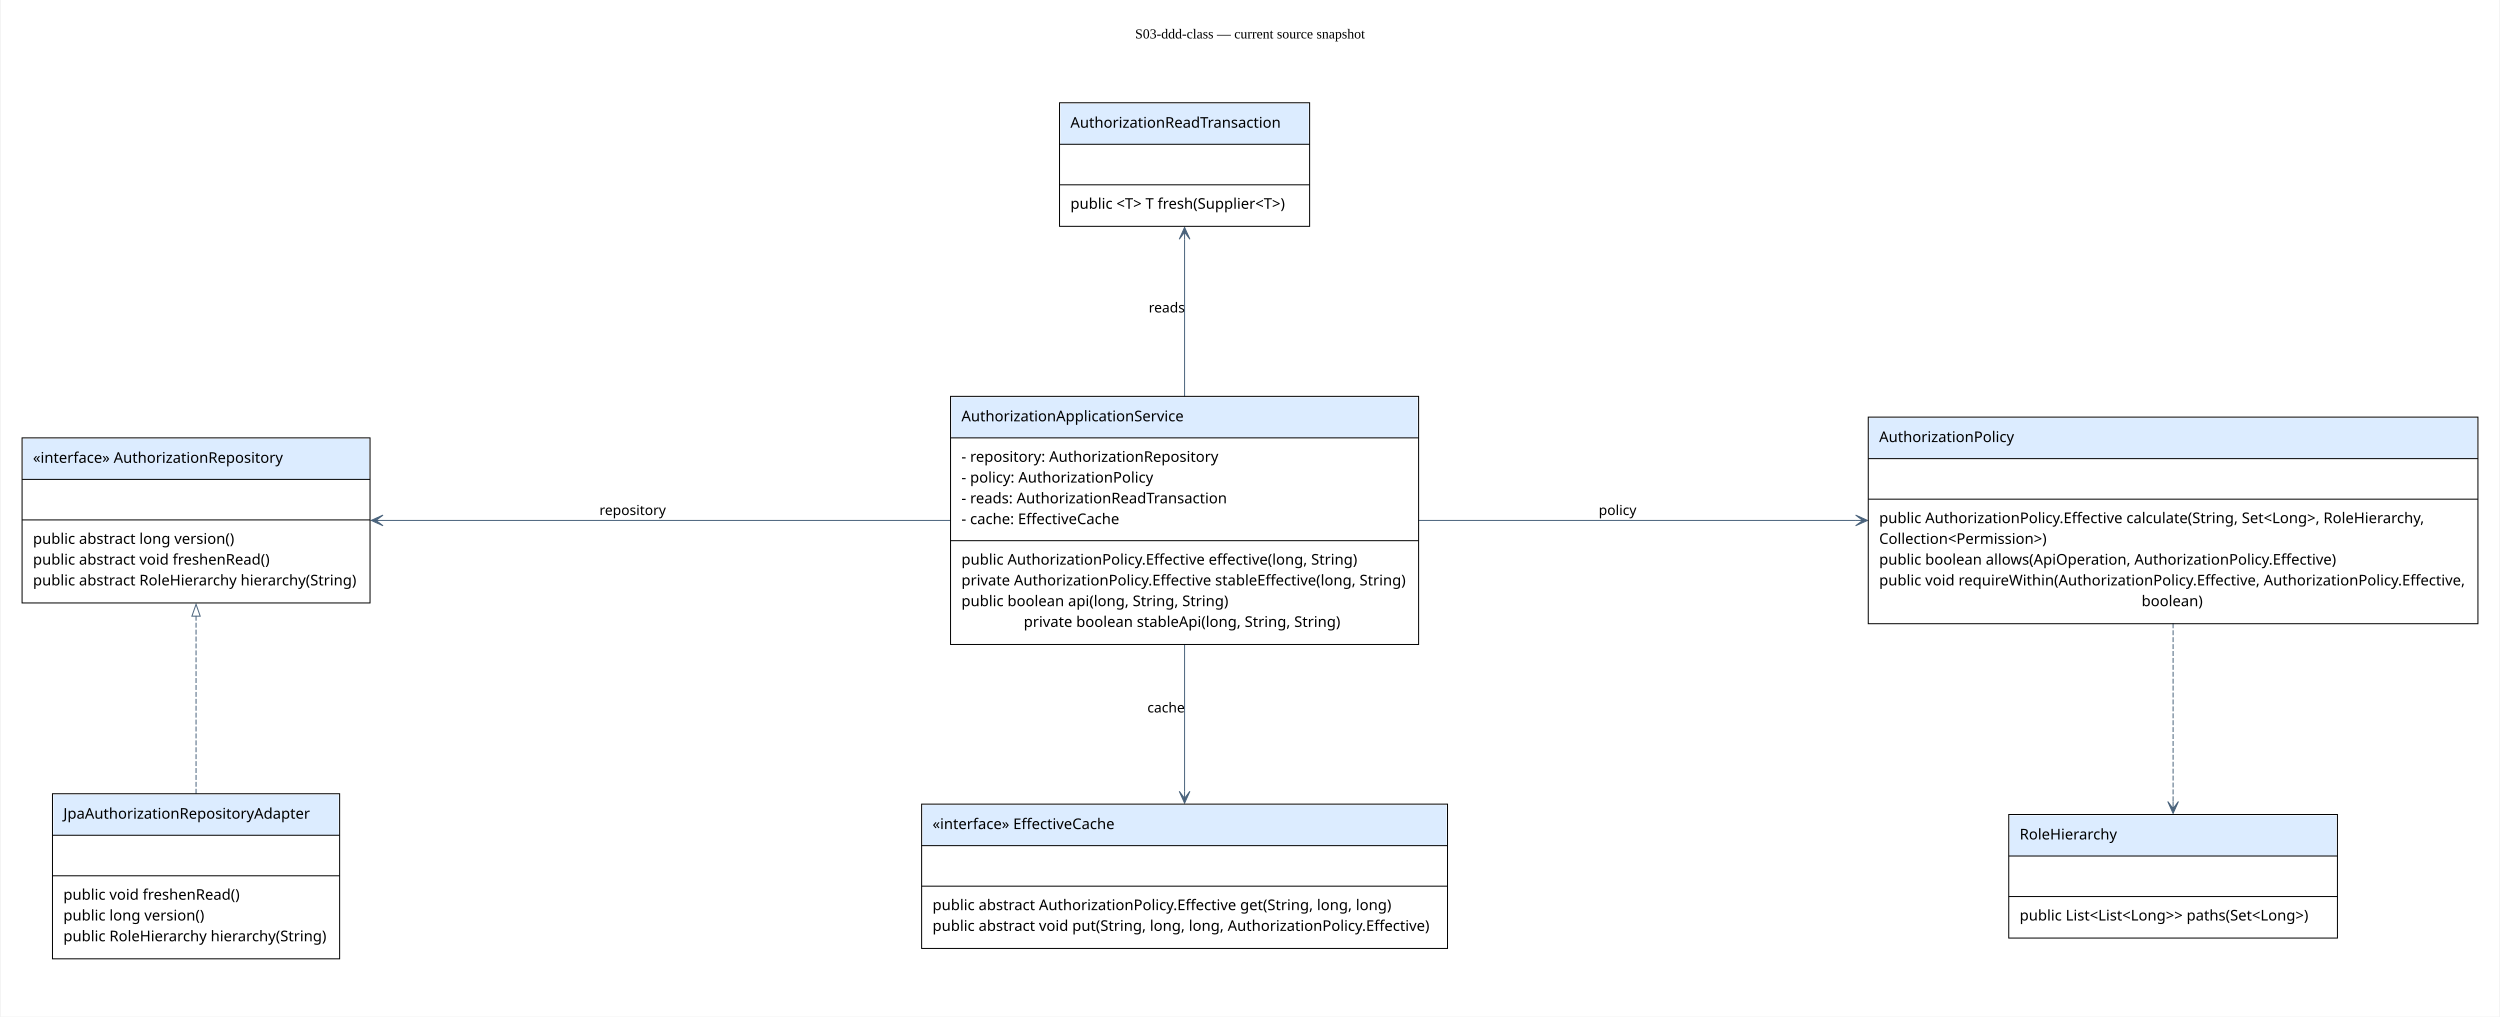
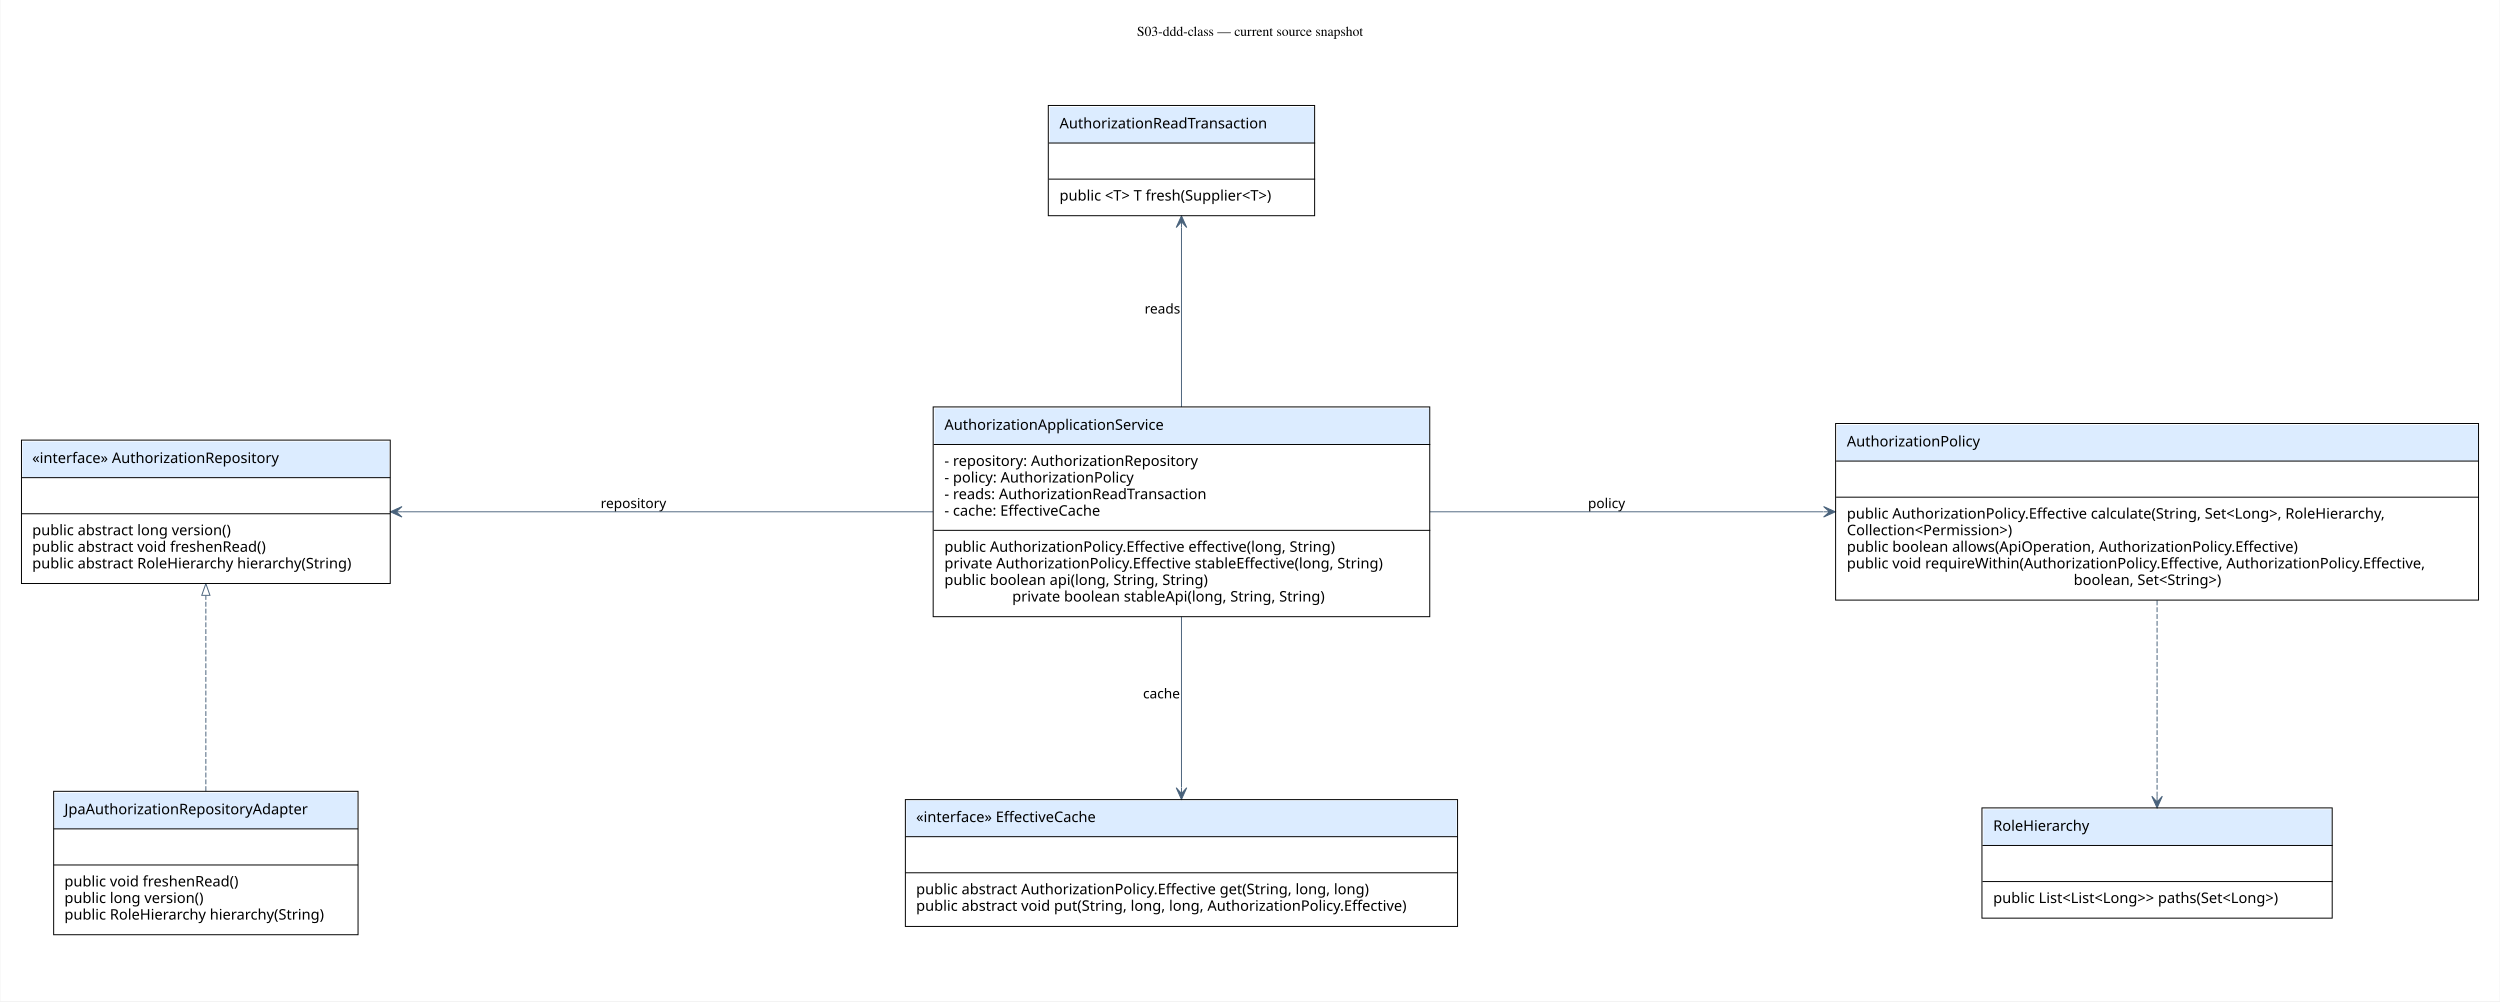
- <svg xmlns="http://www.w3.org/2000/svg" width="2528pt" height="1028pt" viewBox="0.00 0.00 2527.57 1028.42">
-   <g id="graph0" class="graph" transform="scale(1 1) rotate(0) translate(21.6 1006.82)">
-     <polygon fill="white" stroke="none" points="-21.6,21.6 -21.6,-1006.82 2505.97,-1006.82 2505.97,21.6 -21.6,21.6" />
-     <text text-anchor="middle" x="1242.19" y="-967.92" font-family="Times New Roman,serif" font-size="14.00">S03-ddd-class — current source snapshot</text>
+ <svg xmlns="http://www.w3.org/2000/svg" width="2562pt" height="1026pt" viewBox="0.00 0.00 2561.70 1026.20">
+   <g id="graph0" class="graph" transform="scale(1 1) rotate(0) translate(21.6 1004.6)">
+     <polygon fill="white" stroke="transparent" points="-21.6,21.6 -21.6,-1004.6 2540.1,-1004.6 2540.1,21.6 -21.6,21.6" />
+     <text text-anchor="middle" x="1259.25" y="-967.8" font-family="Times,serif" font-size="14.00">S03-ddd-class — current source snapshot</text>
    <g id="edge1" class="edge">
-       <path fill="none" stroke="#49627b" d="M939.33,-480.36C763.89,-480.36 527.93,-480.36 365.02,-480.36" />
-       <polygon fill="#49627b" stroke="#49627b" points="353.16,-480.36 365.16,-474.96 357.94,-480.36 365.16,-480.36 365.16,-480.36 365.16,-480.36 357.94,-480.36 365.16,-485.76 353.16,-480.36" />
-       <text text-anchor="middle" x="617.67" y="-485.81" font-family="Microsoft YaHei" font-size="14.00">repository</text>
+       <path fill="none" stroke="#49627b" d="M934.39,-480C765.49,-480 546.9,-480 390.18,-480" />
+       <polygon fill="#49627b" stroke="#49627b" points="378.06,-480 390.06,-474.6 384.06,-480 390.06,-480 390.06,-480 390.06,-480 384.06,-480 390.06,-485.4 378.06,-480 378.06,-480" />
+       <text text-anchor="middle" x="627.29" y="-483.8" font-family="Microsoft YaHei" font-size="14.00">repository</text>
    </g>
    <g id="edge2" class="edge">
-       <path fill="none" stroke="#49627b" d="M1412.67,-480.36C1544.83,-480.36 1711.35,-480.36 1855.1,-480.36" />
-       <polygon fill="#49627b" stroke="#49627b" points="1866.83,-480.36 1854.83,-485.76 1862.05,-480.36 1854.83,-480.36 1854.83,-480.36 1854.83,-480.36 1862.05,-480.36 1854.83,-474.96 1866.83,-480.36" />
-       <text text-anchor="middle" x="1614.01" y="-485.81" font-family="Microsoft YaHei" font-size="14.00">policy</text>
+       <path fill="none" stroke="#49627b" d="M1443.61,-480C1566.07,-480 1714.66,-480 1846.85,-480" />
+       <polygon fill="#49627b" stroke="#49627b" points="1859.18,-480 1847.18,-485.4 1853.18,-480 1847.18,-480 1847.18,-480 1847.18,-480 1853.18,-480 1847.18,-474.6 1859.18,-480 1859.18,-480" />
+       <text text-anchor="middle" x="1624.73" y="-483.8" font-family="Microsoft YaHei" font-size="14.00">policy</text>
    </g>
    <g id="edge5" class="edge">
-       <path fill="none" stroke="#49627b" d="M1176,-605.77C1176,-658.77 1176,-718.75 1176,-764.8" />
-       <polygon fill="#49627b" stroke="#49627b" points="1176,-776.79 1170.6,-764.79 1176,-772.01 1176,-764.79 1176,-764.79 1176,-764.79 1176,-772.01 1181.4,-764.79 1176,-776.79" />
-       <text text-anchor="middle" x="1158" y="-690.73" font-family="Microsoft YaHei" font-size="14.00">reads</text>
+       <path fill="none" stroke="#49627b" d="M1189,-587.52C1189,-647.08 1189,-719.35 1189,-771.28" />
+       <polygon fill="#49627b" stroke="#49627b" points="1189,-783.36 1183.6,-771.36 1189,-777.36 1189,-771.36 1189,-771.36 1189,-771.36 1189,-777.36 1194.4,-771.36 1189,-783.36 1189,-783.36" />
+       <text text-anchor="middle" x="1169.5" y="-683.2" font-family="Microsoft YaHei" font-size="14.00">reads</text>
    </g>
    <g id="edge6" class="edge">
-       <path fill="none" stroke="#49627b" d="M1176,-354.95C1176,-305.84 1176,-250.74 1176,-206.28" />
-       <polygon fill="#49627b" stroke="#49627b" points="1176,-194.36 1181.4,-206.36 1176,-199.14 1176,-206.36 1176,-206.36 1176,-206.36 1176,-199.14 1170.6,-206.36 1176,-194.36" />
-       <text text-anchor="middle" x="1157.25" y="-286.07" font-family="Microsoft YaHei" font-size="14.00">cache</text>
+       <path fill="none" stroke="#49627b" d="M1189,-372.48C1189,-316.2 1189,-248.58 1189,-197.49" />
+       <polygon fill="#49627b" stroke="#49627b" points="1189,-185.21 1194.4,-197.21 1189,-191.21 1189,-197.21 1189,-197.21 1189,-197.21 1189,-191.21 1183.6,-197.21 1189,-185.21 1189,-185.21" />
+       <text text-anchor="middle" x="1168.5" y="-288.78" font-family="Microsoft YaHei" font-size="14.00">cache</text>
    </g>
    <g id="edge3" class="edge">
-       <path fill="none" stroke="#49627b" stroke-dasharray="5,2" d="M2176,-376.23C2176,-318.52 2176,-248.06 2176,-195.7" />
-       <polygon fill="#49627b" stroke="#49627b" points="2176,-184.02 2181.4,-196.02 2176,-188.8 2176,-196.02 2176,-196.02 2176,-196.02 2176,-188.8 2170.6,-196.02 2176,-184.02" />
+       <path fill="none" stroke="#49627b" stroke-dasharray="5,2" d="M2189,-389.16C2189,-326.86 2189,-245.51 2189,-188.62" />
+       <polygon fill="#49627b" stroke="#49627b" points="2189,-176.51 2194.4,-188.51 2189,-182.51 2189,-188.51 2189,-188.51 2189,-188.51 2189,-182.51 2183.6,-188.51 2189,-176.51 2189,-176.51" />
    </g>
    <g id="edge4" class="edge">
-       <path fill="none" stroke="#49627b" stroke-dasharray="5,2" d="M176,-203.86C176,-257.6 176,-327.65 176,-383.79" />
-       <polygon fill="none" stroke="#49627b" points="171.8,-383.49 176,-395.49 180.2,-383.49 171.8,-383.49" />
+       <path fill="none" stroke="#49627b" stroke-dasharray="5,2" d="M189,-193.72C189,-251.84 189,-332.99 189,-394.06" />
+       <polygon fill="none" stroke="#49627b" points="184.8,-394.38 189,-406.38 193.2,-394.38 184.8,-394.38" />
    </g>
    <g id="node1" class="node">
-       <polygon fill="#dcecff" stroke="none" points="940.25,-563.86 940.25,-604.86 1411.75,-604.86 1411.75,-563.86 940.25,-563.86" />
-       <text text-anchor="start" x="950.25" y="-580.61" font-family="Microsoft YaHei" font-size="15.00">AuthorizationApplicationService</text>
-       <polygon fill="#ffffff" stroke="none" points="940.25,-459.86 940.25,-563.86 1411.75,-563.86 1411.75,-459.86 940.25,-459.86" />
-       <text text-anchor="start" x="950.25" y="-539.61" font-family="Microsoft YaHei" font-size="15.00">- repository: AuthorizationRepository</text>
-       <text text-anchor="start" x="950.25" y="-518.61" font-family="Microsoft YaHei" font-size="15.00">- policy: AuthorizationPolicy</text>
-       <text text-anchor="start" x="950.25" y="-497.61" font-family="Microsoft YaHei" font-size="15.00">- reads: AuthorizationReadTransaction</text>
-       <text text-anchor="start" x="950.25" y="-476.61" font-family="Microsoft YaHei" font-size="15.00">- cache: EffectiveCache</text>
-       <polygon fill="#ffffff" stroke="none" points="940.25,-355.86 940.25,-459.86 1411.75,-459.86 1411.75,-355.86 940.25,-355.86" />
-       <text text-anchor="start" x="950.25" y="-435.61" font-family="Microsoft YaHei" font-size="15.00">public AuthorizationPolicy.Effective effective(long, String)</text>
-       <text text-anchor="start" x="950.25" y="-414.61" font-family="Microsoft YaHei" font-size="15.00">private AuthorizationPolicy.Effective stableEffective(long, String)</text>
-       <text text-anchor="start" x="950.25" y="-393.61" font-family="Microsoft YaHei" font-size="15.00">public boolean api(long, String, String)</text>
-       <text text-anchor="start" x="1013.25" y="-372.61" font-family="Microsoft YaHei" font-size="15.00">private boolean stableApi(long, String, String)</text>
-       <polygon fill="black" stroke="black" points="939.25,-563.86 939.25,-563.86 1412.75,-563.86 1412.75,-563.86 939.25,-563.86" />
-       <polygon fill="black" stroke="black" points="939.25,-459.86 939.25,-459.86 1412.75,-459.86 1412.75,-459.86 939.25,-459.86" />
-       <polygon fill="none" stroke="black" points="939.25,-354.86 939.25,-605.86 1412.75,-605.86 1412.75,-354.86 939.25,-354.86" />
+       <polygon fill="#dcecff" stroke="transparent" points="936,-549 936,-586 1443,-586 1443,-549 936,-549" />
+       <text text-anchor="start" x="946" y="-564" font-family="Microsoft YaHei" font-size="15.00">AuthorizationApplicationService</text>
+       <polygon fill="#ffffff" stroke="transparent" points="936,-461 936,-549 1443,-549 1443,-461 936,-461" />
+       <text text-anchor="start" x="946" y="-527" font-family="Microsoft YaHei" font-size="15.00">- repository: AuthorizationRepository</text>
+       <text text-anchor="start" x="946" y="-510" font-family="Microsoft YaHei" font-size="15.00">- policy: AuthorizationPolicy</text>
+       <text text-anchor="start" x="946" y="-493" font-family="Microsoft YaHei" font-size="15.00">- reads: AuthorizationReadTransaction</text>
+       <text text-anchor="start" x="946" y="-476" font-family="Microsoft YaHei" font-size="15.00">- cache: EffectiveCache</text>
+       <polygon fill="#ffffff" stroke="transparent" points="936,-373 936,-461 1443,-461 1443,-373 936,-373" />
+       <text text-anchor="start" x="946" y="-439" font-family="Microsoft YaHei" font-size="15.00">public AuthorizationPolicy.Effective effective(long, String)</text>
+       <text text-anchor="start" x="946" y="-422" font-family="Microsoft YaHei" font-size="15.00">private AuthorizationPolicy.Effective stableEffective(long, String)</text>
+       <text text-anchor="start" x="946" y="-405" font-family="Microsoft YaHei" font-size="15.00">public boolean api(long, String, String)</text>
+       <text text-anchor="start" x="1015.5" y="-388" font-family="Microsoft YaHei" font-size="15.00">private boolean stableApi(long, String, String)</text>
+       <polygon fill="black" stroke="black" points="935,-549 935,-549 1444,-549 1444,-549 935,-549" />
+       <polygon fill="black" stroke="black" points="935,-461 935,-461 1444,-461 1444,-461 935,-461" />
+       <polygon fill="none" stroke="black" points="934.5,-372.5 934.5,-587.5 1443.5,-587.5 1443.5,-372.5 934.5,-372.5" />
    </g>
    <g id="node2" class="node">
-       <polygon fill="#dcecff" stroke="none" points="1,-521.86 1,-562.86 351,-562.86 351,-521.86 1,-521.86" />
-       <text text-anchor="start" x="11" y="-538.61" font-family="Microsoft YaHei" font-size="15.00">«interface» AuthorizationRepository</text>
-       <polygon fill="#ffffff" stroke="none" points="1,-480.86 1,-521.86 351,-521.86 351,-480.86 1,-480.86" />
-       <text text-anchor="start" x="11" y="-497.61" font-family="Microsoft YaHei" font-size="15.00"> </text>
-       <polygon fill="#ffffff" stroke="none" points="1,-397.86 1,-480.86 351,-480.86 351,-397.86 1,-397.86" />
-       <text text-anchor="start" x="11" y="-456.61" font-family="Microsoft YaHei" font-size="15.00">public abstract long version()</text>
-       <text text-anchor="start" x="11" y="-435.61" font-family="Microsoft YaHei" font-size="15.00">public abstract void freshenRead()</text>
-       <text text-anchor="start" x="11" y="-414.61" font-family="Microsoft YaHei" font-size="15.00">public abstract RoleHierarchy hierarchy(String)</text>
-       <polygon fill="black" stroke="black" points="0,-521.86 0,-521.86 352,-521.86 352,-521.86 0,-521.86" />
-       <polygon fill="black" stroke="black" points="0,-480.86 0,-480.86 352,-480.86 352,-480.86 0,-480.86" />
-       <polygon fill="none" stroke="black" points="0,-396.86 0,-563.86 352,-563.86 352,-396.86 0,-396.86" />
+       <polygon fill="#dcecff" stroke="transparent" points="1,-515 1,-552 377,-552 377,-515 1,-515" />
+       <text text-anchor="start" x="11" y="-530" font-family="Microsoft YaHei" font-size="15.00">«interface» AuthorizationRepository</text>
+       <polygon fill="#ffffff" stroke="transparent" points="1,-478 1,-515 377,-515 377,-478 1,-478" />
+       <text text-anchor="start" x="11" y="-493" font-family="Microsoft YaHei" font-size="15.00"> </text>
+       <polygon fill="#ffffff" stroke="transparent" points="1,-407 1,-478 377,-478 377,-407 1,-407" />
+       <text text-anchor="start" x="11" y="-456" font-family="Microsoft YaHei" font-size="15.00">public abstract long version()</text>
+       <text text-anchor="start" x="11" y="-439" font-family="Microsoft YaHei" font-size="15.00">public abstract void freshenRead()</text>
+       <text text-anchor="start" x="11" y="-422" font-family="Microsoft YaHei" font-size="15.00">public abstract RoleHierarchy hierarchy(String)</text>
+       <polygon fill="black" stroke="black" points="0,-515 0,-515 378,-515 378,-515 0,-515" />
+       <polygon fill="black" stroke="black" points="0,-478 0,-478 378,-478 378,-478 0,-478" />
+       <polygon fill="none" stroke="black" points="0,-406.5 0,-553.5 378,-553.5 378,-406.5 0,-406.5" />
    </g>
    <g id="node3" class="node">
-       <polygon fill="#dcecff" stroke="none" points="1868.62,-542.86 1868.62,-583.86 2483.38,-583.86 2483.38,-542.86 1868.62,-542.86" />
-       <text text-anchor="start" x="1878.62" y="-559.61" font-family="Microsoft YaHei" font-size="15.00">AuthorizationPolicy</text>
-       <polygon fill="#ffffff" stroke="none" points="1868.62,-501.86 1868.62,-542.86 2483.38,-542.86 2483.38,-501.86 1868.62,-501.86" />
-       <text text-anchor="start" x="1878.62" y="-518.61" font-family="Microsoft YaHei" font-size="15.00"> </text>
-       <polygon fill="#ffffff" stroke="none" points="1868.62,-376.86 1868.62,-501.86 2483.38,-501.86 2483.38,-376.86 1868.62,-376.86" />
-       <text text-anchor="start" x="1878.62" y="-477.61" font-family="Microsoft YaHei" font-size="15.00">public AuthorizationPolicy.Effective calculate(String, Set&lt;Long&gt;, RoleHierarchy,</text>
-       <text text-anchor="start" x="1878.62" y="-456.61" font-family="Microsoft YaHei" font-size="15.00">Collection&lt;Permission&gt;)</text>
-       <text text-anchor="start" x="1878.62" y="-435.61" font-family="Microsoft YaHei" font-size="15.00">public boolean allows(ApiOperation, AuthorizationPolicy.Effective)</text>
-       <text text-anchor="start" x="1878.62" y="-414.61" font-family="Microsoft YaHei" font-size="15.00">public void requireWithin(AuthorizationPolicy.Effective, AuthorizationPolicy.Effective,</text>
-       <text text-anchor="start" x="2144.12" y="-393.61" font-family="Microsoft YaHei" font-size="15.00">boolean)</text>
-       <polygon fill="black" stroke="black" points="1867.62,-542.86 1867.62,-542.86 2484.38,-542.86 2484.38,-542.86 1867.62,-542.86" />
-       <polygon fill="black" stroke="black" points="1867.62,-501.86 1867.62,-501.86 2484.38,-501.86 2484.38,-501.86 1867.62,-501.86" />
-       <polygon fill="none" stroke="black" points="1867.62,-375.86 1867.62,-584.86 2484.38,-584.86 2484.38,-375.86 1867.62,-375.86" />
+       <polygon fill="#dcecff" stroke="transparent" points="1861,-532 1861,-569 2518,-569 2518,-532 1861,-532" />
+       <text text-anchor="start" x="1871" y="-547" font-family="Microsoft YaHei" font-size="15.00">AuthorizationPolicy</text>
+       <polygon fill="#ffffff" stroke="transparent" points="1861,-495 1861,-532 2518,-532 2518,-495 1861,-495" />
+       <text text-anchor="start" x="1871" y="-510" font-family="Microsoft YaHei" font-size="15.00"> </text>
+       <polygon fill="#ffffff" stroke="transparent" points="1861,-390 1861,-495 2518,-495 2518,-390 1861,-390" />
+       <text text-anchor="start" x="1871" y="-473" font-family="Microsoft YaHei" font-size="15.00">public AuthorizationPolicy.Effective calculate(String, Set&lt;Long&gt;, RoleHierarchy,</text>
+       <text text-anchor="start" x="1871" y="-456" font-family="Microsoft YaHei" font-size="15.00">Collection&lt;Permission&gt;)</text>
+       <text text-anchor="start" x="1871" y="-439" font-family="Microsoft YaHei" font-size="15.00">public boolean allows(ApiOperation, AuthorizationPolicy.Effective)</text>
+       <text text-anchor="start" x="1871" y="-422" font-family="Microsoft YaHei" font-size="15.00">public void requireWithin(AuthorizationPolicy.Effective, AuthorizationPolicy.Effective,</text>
+       <text text-anchor="start" x="2103.5" y="-405" font-family="Microsoft YaHei" font-size="15.00">boolean, Set&lt;String&gt;)</text>
+       <polygon fill="black" stroke="black" points="1860,-532 1860,-532 2519,-532 2519,-532 1860,-532" />
+       <polygon fill="black" stroke="black" points="1860,-495 1860,-495 2519,-495 2519,-495 1860,-495" />
+       <polygon fill="none" stroke="black" points="1859.5,-389.5 1859.5,-570.5 2518.5,-570.5 2518.5,-389.5 1859.5,-389.5" />
    </g>
    <g id="node4" class="node">
-       <polygon fill="#dcecff" stroke="none" points="31.75,-161.86 31.75,-202.86 320.25,-202.86 320.25,-161.86 31.75,-161.86" />
-       <text text-anchor="start" x="41.75" y="-178.61" font-family="Microsoft YaHei" font-size="15.00">JpaAuthorizationRepositoryAdapter</text>
-       <polygon fill="#ffffff" stroke="none" points="31.75,-120.86 31.75,-161.86 320.25,-161.86 320.25,-120.86 31.75,-120.86" />
-       <text text-anchor="start" x="41.75" y="-137.61" font-family="Microsoft YaHei" font-size="15.00"> </text>
-       <polygon fill="#ffffff" stroke="none" points="31.75,-37.86 31.75,-120.86 320.25,-120.86 320.25,-37.86 31.75,-37.86" />
-       <text text-anchor="start" x="41.75" y="-96.61" font-family="Microsoft YaHei" font-size="15.00">public void freshenRead()</text>
-       <text text-anchor="start" x="41.75" y="-75.61" font-family="Microsoft YaHei" font-size="15.00">public long version()</text>
-       <text text-anchor="start" x="41.75" y="-54.61" font-family="Microsoft YaHei" font-size="15.00">public RoleHierarchy hierarchy(String)</text>
-       <polygon fill="black" stroke="black" points="30.75,-161.86 30.75,-161.86 321.25,-161.86 321.25,-161.86 30.75,-161.86" />
-       <polygon fill="black" stroke="black" points="30.75,-120.86 30.75,-120.86 321.25,-120.86 321.25,-120.86 30.75,-120.86" />
-       <polygon fill="none" stroke="black" points="30.75,-36.86 30.75,-203.86 321.25,-203.86 321.25,-36.86 30.75,-36.86" />
+       <polygon fill="#dcecff" stroke="transparent" points="34,-155 34,-192 344,-192 344,-155 34,-155" />
+       <text text-anchor="start" x="44" y="-170" font-family="Microsoft YaHei" font-size="15.00">JpaAuthorizationRepositoryAdapter</text>
+       <polygon fill="#ffffff" stroke="transparent" points="34,-118 34,-155 344,-155 344,-118 34,-118" />
+       <text text-anchor="start" x="44" y="-133" font-family="Microsoft YaHei" font-size="15.00"> </text>
+       <polygon fill="#ffffff" stroke="transparent" points="34,-47 34,-118 344,-118 344,-47 34,-47" />
+       <text text-anchor="start" x="44" y="-96" font-family="Microsoft YaHei" font-size="15.00">public void freshenRead()</text>
+       <text text-anchor="start" x="44" y="-79" font-family="Microsoft YaHei" font-size="15.00">public long version()</text>
+       <text text-anchor="start" x="44" y="-62" font-family="Microsoft YaHei" font-size="15.00">public RoleHierarchy hierarchy(String)</text>
+       <polygon fill="black" stroke="black" points="33,-155 33,-155 345,-155 345,-155 33,-155" />
+       <polygon fill="black" stroke="black" points="33,-118 33,-118 345,-118 345,-118 33,-118" />
+       <polygon fill="none" stroke="black" points="33,-46.5 33,-193.5 345,-193.5 345,-46.5 33,-46.5" />
    </g>
    <g id="node5" class="node">
-       <polygon fill="#dcecff" stroke="none" points="2010.75,-140.86 2010.75,-181.86 2341.25,-181.86 2341.25,-140.86 2010.75,-140.86" />
-       <text text-anchor="start" x="2020.75" y="-157.61" font-family="Microsoft YaHei" font-size="15.00">RoleHierarchy</text>
-       <polygon fill="#ffffff" stroke="none" points="2010.75,-99.86 2010.75,-140.86 2341.25,-140.86 2341.25,-99.86 2010.75,-99.86" />
-       <text text-anchor="start" x="2020.75" y="-116.61" font-family="Microsoft YaHei" font-size="15.00"> </text>
-       <polygon fill="#ffffff" stroke="none" points="2010.75,-58.86 2010.75,-99.86 2341.25,-99.86 2341.25,-58.86 2010.75,-58.86" />
-       <text text-anchor="start" x="2020.75" y="-75.61" font-family="Microsoft YaHei" font-size="15.00">public List&lt;List&lt;Long&gt;&gt; paths(Set&lt;Long&gt;)</text>
-       <polygon fill="black" stroke="black" points="2009.75,-140.86 2009.75,-140.86 2342.25,-140.86 2342.25,-140.86 2009.75,-140.86" />
-       <polygon fill="black" stroke="black" points="2009.75,-99.86 2009.75,-99.86 2342.25,-99.86 2342.25,-99.86 2009.75,-99.86" />
-       <polygon fill="none" stroke="black" points="2009.75,-57.86 2009.75,-182.86 2342.25,-182.86 2342.25,-57.86 2009.75,-57.86" />
+       <polygon fill="#dcecff" stroke="transparent" points="2011,-138 2011,-175 2368,-175 2368,-138 2011,-138" />
+       <text text-anchor="start" x="2021" y="-153" font-family="Microsoft YaHei" font-size="15.00">RoleHierarchy</text>
+       <polygon fill="#ffffff" stroke="transparent" points="2011,-101 2011,-138 2368,-138 2368,-101 2011,-101" />
+       <text text-anchor="start" x="2021" y="-116" font-family="Microsoft YaHei" font-size="15.00"> </text>
+       <polygon fill="#ffffff" stroke="transparent" points="2011,-64 2011,-101 2368,-101 2368,-64 2011,-64" />
+       <text text-anchor="start" x="2021" y="-79" font-family="Microsoft YaHei" font-size="15.00">public List&lt;List&lt;Long&gt;&gt; paths(Set&lt;Long&gt;)</text>
+       <polygon fill="black" stroke="black" points="2010,-138 2010,-138 2369,-138 2369,-138 2010,-138" />
+       <polygon fill="black" stroke="black" points="2010,-101 2010,-101 2369,-101 2369,-101 2010,-101" />
+       <polygon fill="none" stroke="black" points="2009.5,-63.5 2009.5,-176.5 2368.5,-176.5 2368.5,-63.5 2009.5,-63.5" />
    </g>
    <g id="node6" class="node">
-       <polygon fill="#dcecff" stroke="none" points="1050.5,-860.86 1050.5,-901.86 1301.5,-901.86 1301.5,-860.86 1050.5,-860.86" />
-       <text text-anchor="start" x="1060.5" y="-877.61" font-family="Microsoft YaHei" font-size="15.00">AuthorizationReadTransaction</text>
-       <polygon fill="#ffffff" stroke="none" points="1050.5,-819.86 1050.5,-860.86 1301.5,-860.86 1301.5,-819.86 1050.5,-819.86" />
-       <text text-anchor="start" x="1060.5" y="-836.61" font-family="Microsoft YaHei" font-size="15.00"> </text>
-       <polygon fill="#ffffff" stroke="none" points="1050.5,-778.86 1050.5,-819.86 1301.5,-819.86 1301.5,-778.86 1050.5,-778.86" />
-       <text text-anchor="start" x="1060.5" y="-795.61" font-family="Microsoft YaHei" font-size="15.00">public &lt;T&gt; T fresh(Supplier&lt;T&gt;)</text>
-       <polygon fill="black" stroke="black" points="1049.5,-860.86 1049.5,-860.86 1302.5,-860.86 1302.5,-860.86 1049.5,-860.86" />
-       <polygon fill="black" stroke="black" points="1049.5,-819.86 1049.5,-819.86 1302.5,-819.86 1302.5,-819.86 1049.5,-819.86" />
-       <polygon fill="none" stroke="black" points="1049.5,-777.86 1049.5,-902.86 1302.5,-902.86 1302.5,-777.86 1049.5,-777.86" />
+       <polygon fill="#dcecff" stroke="transparent" points="1054,-858 1054,-895 1325,-895 1325,-858 1054,-858" />
+       <text text-anchor="start" x="1064" y="-873" font-family="Microsoft YaHei" font-size="15.00">AuthorizationReadTransaction</text>
+       <polygon fill="#ffffff" stroke="transparent" points="1054,-821 1054,-858 1325,-858 1325,-821 1054,-821" />
+       <text text-anchor="start" x="1064" y="-836" font-family="Microsoft YaHei" font-size="15.00"> </text>
+       <polygon fill="#ffffff" stroke="transparent" points="1054,-784 1054,-821 1325,-821 1325,-784 1054,-784" />
+       <text text-anchor="start" x="1064" y="-799" font-family="Microsoft YaHei" font-size="15.00">public &lt;T&gt; T fresh(Supplier&lt;T&gt;)</text>
+       <polygon fill="black" stroke="black" points="1053,-858 1053,-858 1326,-858 1326,-858 1053,-858" />
+       <polygon fill="black" stroke="black" points="1053,-821 1053,-821 1326,-821 1326,-821 1053,-821" />
+       <polygon fill="none" stroke="black" points="1052.5,-783.5 1052.5,-896.5 1325.5,-896.5 1325.5,-783.5 1052.5,-783.5" />
    </g>
    <g id="node7" class="node">
-       <polygon fill="#dcecff" stroke="none" points="911,-151.36 911,-192.36 1441,-192.36 1441,-151.36 911,-151.36" />
-       <text text-anchor="start" x="921" y="-168.11" font-family="Microsoft YaHei" font-size="15.00">«interface» EffectiveCache</text>
-       <polygon fill="#ffffff" stroke="none" points="911,-110.36 911,-151.36 1441,-151.36 1441,-110.36 911,-110.36" />
-       <text text-anchor="start" x="921" y="-127.11" font-family="Microsoft YaHei" font-size="15.00"> </text>
-       <polygon fill="#ffffff" stroke="none" points="911,-48.36 911,-110.36 1441,-110.36 1441,-48.36 911,-48.36" />
-       <text text-anchor="start" x="921" y="-86.11" font-family="Microsoft YaHei" font-size="15.00">public abstract AuthorizationPolicy.Effective get(String, long, long)</text>
-       <text text-anchor="start" x="921" y="-65.11" font-family="Microsoft YaHei" font-size="15.00">public abstract void put(String, long, long, AuthorizationPolicy.Effective)</text>
-       <polygon fill="black" stroke="black" points="910,-151.36 910,-151.36 1442,-151.36 1442,-151.36 910,-151.36" />
-       <polygon fill="black" stroke="black" points="910,-110.36 910,-110.36 1442,-110.36 1442,-110.36 910,-110.36" />
-       <polygon fill="none" stroke="black" points="910,-47.36 910,-193.36 1442,-193.36 1442,-47.36 910,-47.36" />
+       <polygon fill="#dcecff" stroke="transparent" points="907,-147 907,-184 1471,-184 1471,-147 907,-147" />
+       <text text-anchor="start" x="917" y="-162" font-family="Microsoft YaHei" font-size="15.00">«interface» EffectiveCache</text>
+       <polygon fill="#ffffff" stroke="transparent" points="907,-110 907,-147 1471,-147 1471,-110 907,-110" />
+       <text text-anchor="start" x="917" y="-125" font-family="Microsoft YaHei" font-size="15.00"> </text>
+       <polygon fill="#ffffff" stroke="transparent" points="907,-56 907,-110 1471,-110 1471,-56 907,-56" />
+       <text text-anchor="start" x="917" y="-88" font-family="Microsoft YaHei" font-size="15.00">public abstract AuthorizationPolicy.Effective get(String, long, long)</text>
+       <text text-anchor="start" x="917" y="-71" font-family="Microsoft YaHei" font-size="15.00">public abstract void put(String, long, long, AuthorizationPolicy.Effective)</text>
+       <polygon fill="black" stroke="black" points="906,-147 906,-147 1472,-147 1472,-147 906,-147" />
+       <polygon fill="black" stroke="black" points="906,-110 906,-110 1472,-110 1472,-110 906,-110" />
+       <polygon fill="none" stroke="black" points="906,-55 906,-185 1472,-185 1472,-55 906,-55" />
    </g>
  </g>
</svg>
